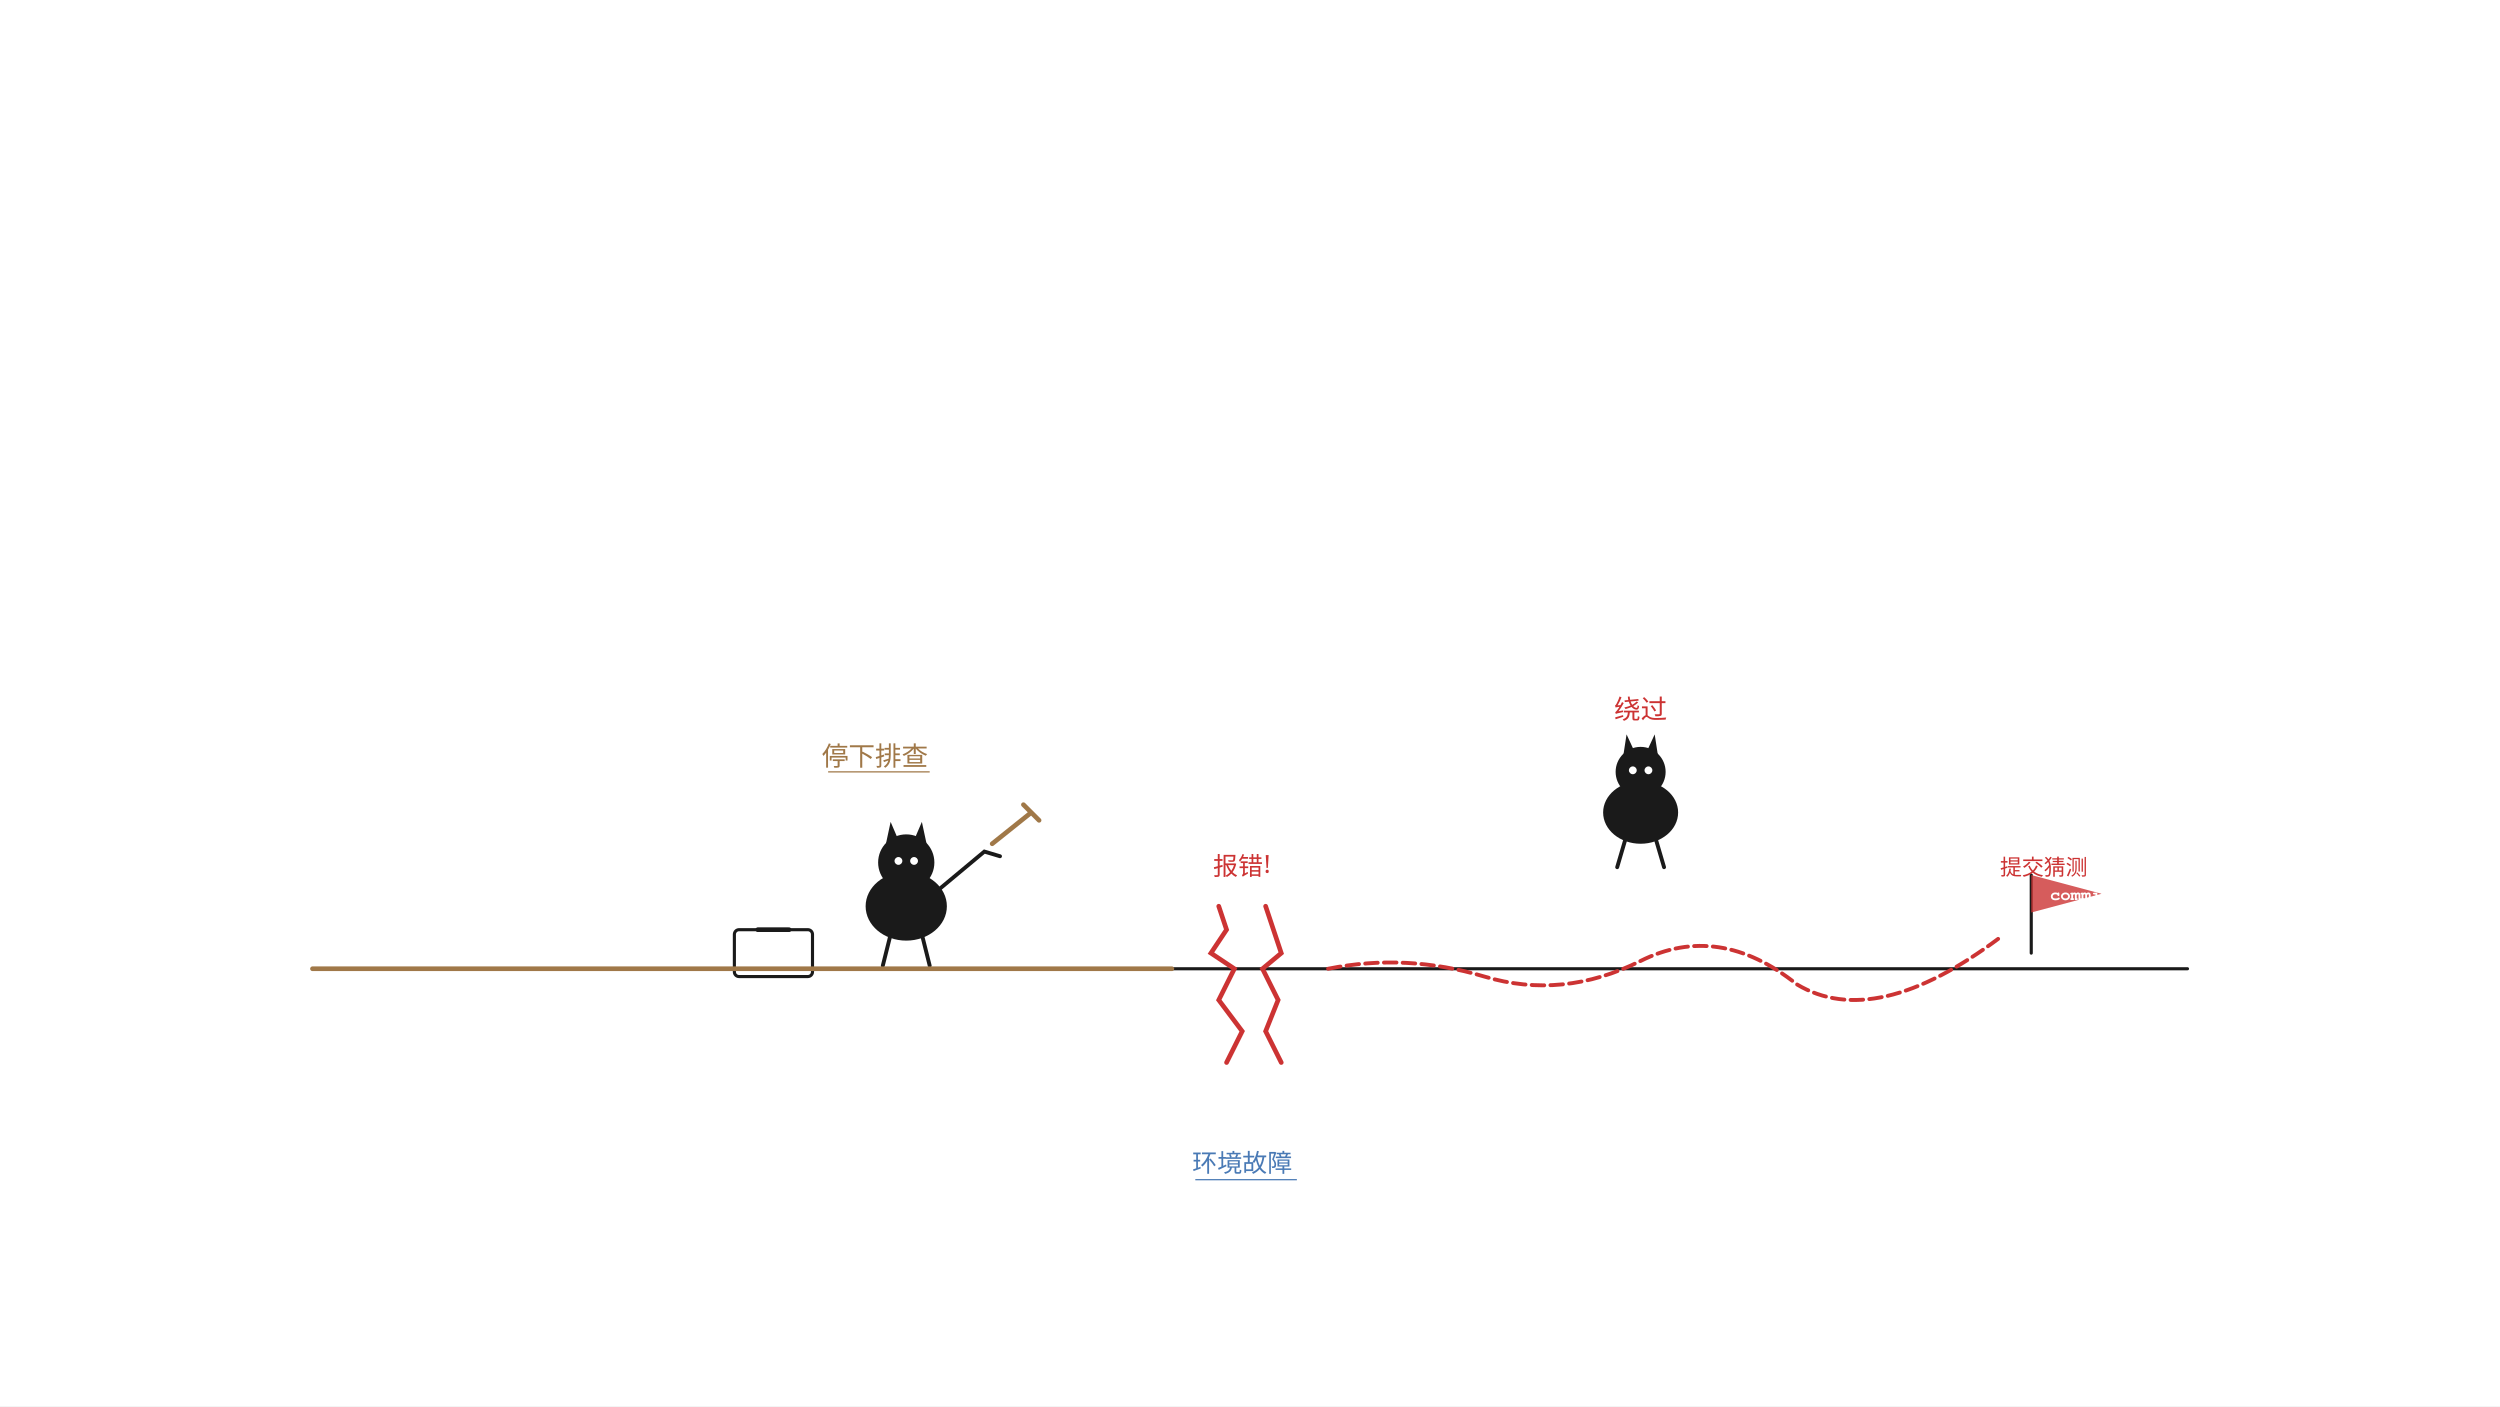
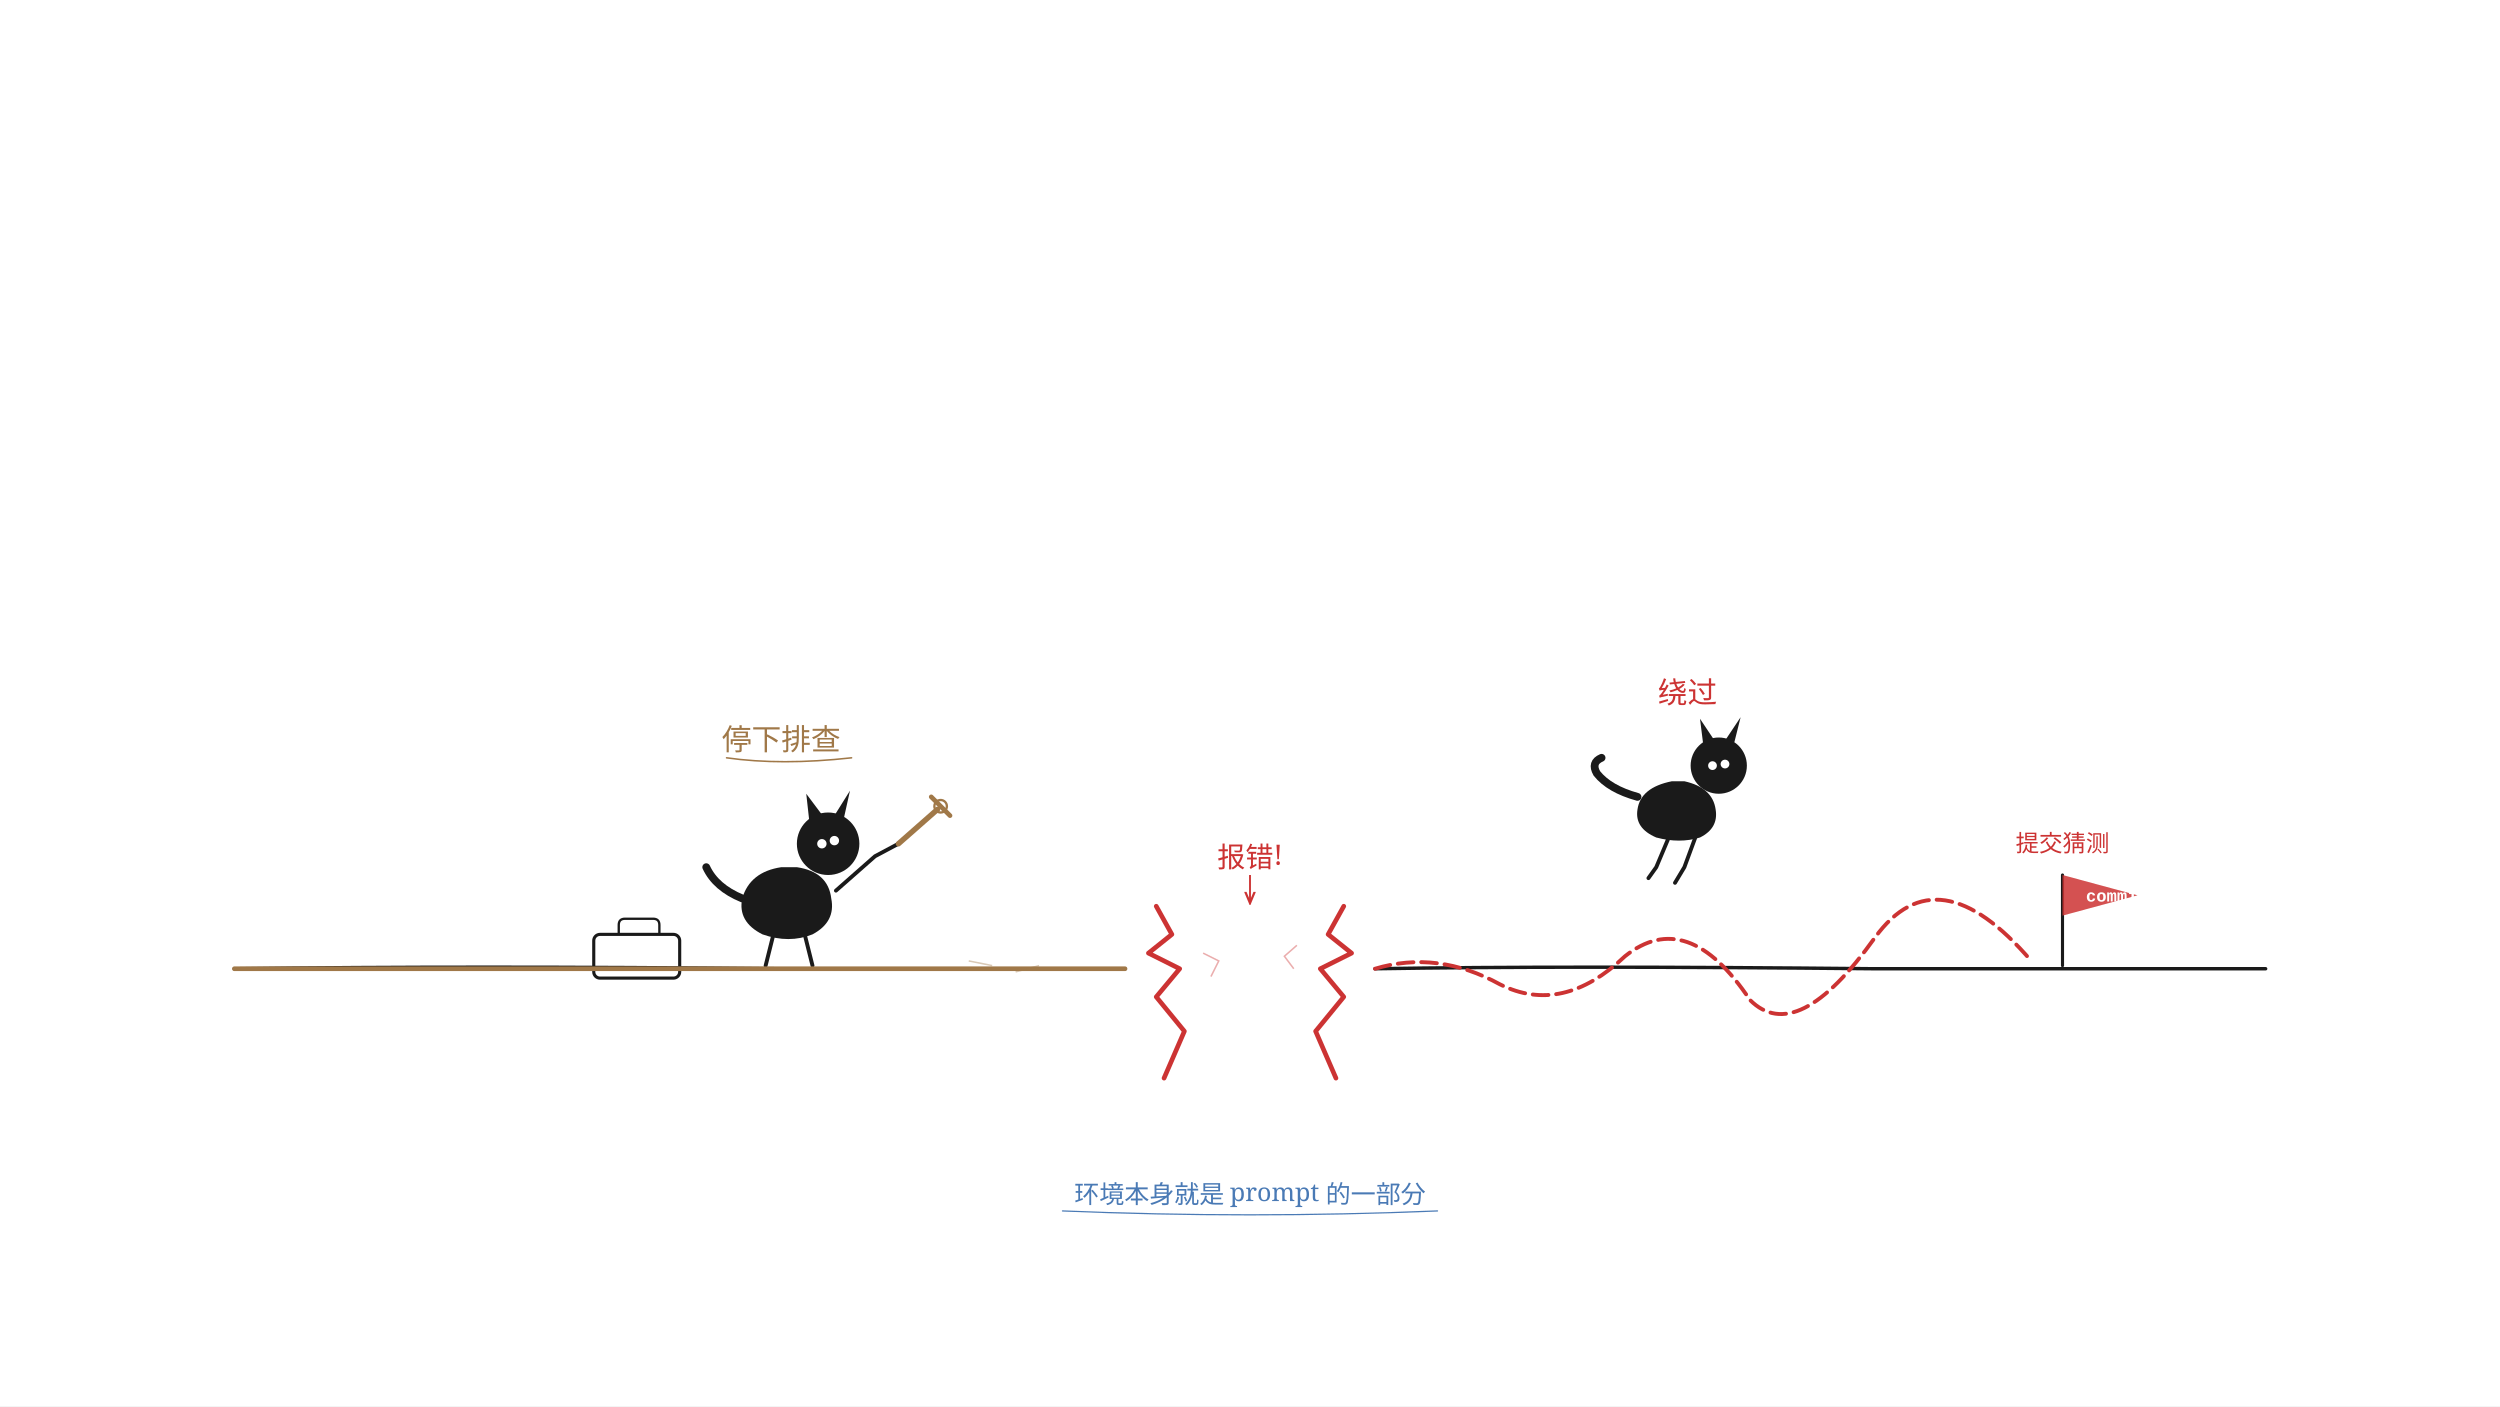
<svg xmlns="http://www.w3.org/2000/svg" viewBox="0 0 1600 900" width="1600" height="900">
  <rect width="1600" height="900" fill="#ffffff" />
-   <line x1="200" y1="620" x2="1400" y2="620" stroke="#1a1a1a" stroke-width="2" stroke-linecap="round" />
-   <path d="M 780 580 L 785 595 L 775 610 L 790 620 L 780 640 L 795 660 L 785 680" stroke="#cc3333" stroke-width="3" fill="none" stroke-linecap="round" />
-   <path d="M 810 580 L 815 595 L 820 610 L 808 620 L 818 640 L 810 660 L 820 680" stroke="#cc3333" stroke-width="3" fill="none" stroke-linecap="round" />
-   <ellipse cx="580" cy="580" rx="26" ry="22" fill="#1a1a1a" />
-   <circle cx="580" cy="552" r="18" fill="#1a1a1a" />
-   <polygon points="567,540 570,526 576,540" fill="#1a1a1a" />
-   <polygon points="593,540 590,526 584,540" fill="#1a1a1a" />
-   <circle cx="575" cy="551" r="2.5" fill="#ffffff" />
-   <circle cx="585" cy="551" r="2.5" fill="#ffffff" />
-   <path d="M 600 570 L 630 545 L 640 548" stroke="#1a1a1a" stroke-width="2.5" fill="none" stroke-linecap="round" />
-   <path d="M 635 540 L 660 520 M 655 515 L 665 525" stroke="#A07848" stroke-width="3" fill="none" stroke-linecap="round" />
-   <line x1="570" y1="598" x2="565" y2="618" stroke="#1a1a1a" stroke-width="2.5" stroke-linecap="round" />
-   <line x1="590" y1="598" x2="595" y2="618" stroke="#1a1a1a" stroke-width="2.5" stroke-linecap="round" />
-   <rect x="470" y="595" width="50" height="30" rx="3" fill="none" stroke="#1a1a1a" stroke-width="2" />
-   <line x1="485" y1="595" x2="505" y2="595" stroke="#1a1a1a" stroke-width="3" stroke-linecap="round" />
-   <path d="M 200 620 L 750 620" stroke="#A07848" stroke-width="3" fill="none" stroke-linecap="round" />
-   <ellipse cx="1050" cy="520" rx="24" ry="20" fill="#1a1a1a" />
-   <circle cx="1050" cy="494" r="16" fill="#1a1a1a" />
-   <polygon points="1039,483 1041,470 1047,483" fill="#1a1a1a" />
-   <polygon points="1061,483 1059,470 1053,483" fill="#1a1a1a" />
-   <circle cx="1045" cy="493" r="2.5" fill="#ffffff" />
-   <circle cx="1055" cy="493" r="2.5" fill="#ffffff" />
-   <line x1="1040" y1="538" x2="1035" y2="555" stroke="#1a1a1a" stroke-width="2.5" stroke-linecap="round" />
-   <line x1="1060" y1="538" x2="1065" y2="555" stroke="#1a1a1a" stroke-width="2.5" stroke-linecap="round" />
-   <path d="M 850 620 Q 900 610 950 625 Q 1000 640 1050 615 Q 1100 590 1150 630 Q 1200 660 1280 600" stroke="#cc3333" stroke-width="2.5" fill="none" stroke-dasharray="8 4" stroke-linecap="round" />
-   <line x1="1300" y1="560" x2="1300" y2="610" stroke="#1a1a1a" stroke-width="2" stroke-linecap="round" />
-   <path d="M 1300 560 L 1345 572 L 1300 584" fill="#cc3333" opacity="0.8" stroke="none" />
-   <text x="1312" y="576" font-family="Courier, monospace" font-size="11" fill="#ffffff" font-weight="700">commit</text>
-   <text x="560" y="490" text-anchor="middle" font-family="PingFang SC, STKaiti, serif" font-size="17" fill="#A07848">停下排查</text>
-   <path d="M 530 494 L 595 494" stroke="#A07848" stroke-width="0.8" fill="none" />
-   <text x="1050" y="460" text-anchor="middle" font-family="PingFang SC, STKaiti, serif" font-size="17" fill="#cc3333">绕过</text>
-   <text x="795" y="560" text-anchor="middle" font-family="PingFang SC, STKaiti, serif" font-size="16" fill="#cc3333">报错!</text>
-   <text x="1280" y="560" font-family="PingFang SC, STKaiti, serif" font-size="14" fill="#cc3333">提交猜测</text>
-   <text x="795" y="750" text-anchor="middle" font-family="PingFang SC, STKaiti, serif" font-size="16" fill="#4a7ab5">环境故障</text>
-   <path d="M 765 755 L 830 755" stroke="#4a7ab5" stroke-width="0.8" fill="none" />
+   <defs>
+     <marker id="arrowR" markerWidth="7" markerHeight="6" refX="6" refY="3" orient="auto">
+       <path d="M 0 0.5 L 6 3 L 0 5.5" fill="none" stroke="#cc3333" stroke-width="1.2" stroke-linecap="round" />
+     </marker>
+   </defs>
+   <path d="M 150 620 Q 300 618 500 620 L 720 620" stroke="#1a1a1a" stroke-width="2.2" fill="none" stroke-linecap="round" />
+   <path d="M 880 620 Q 1000 618 1200 620 L 1450 620" stroke="#1a1a1a" stroke-width="2.2" fill="none" stroke-linecap="round" />
+   <path d="M 740 580 L 750 598 L 735 610 L 755 620 L 740 638 L 758 660 L 745 690" stroke="#cc3333" stroke-width="3" fill="none" stroke-linecap="round" stroke-linejoin="round" />
+   <path d="M 860 580 L 850 598 L 865 610 L 845 620 L 860 638 L 842 660 L 855 690" stroke="#cc3333" stroke-width="3" fill="none" stroke-linecap="round" stroke-linejoin="round" />
+   <path d="M 770 610 L 780 615 L 775 625" stroke="#cc3333" stroke-width="1" fill="none" opacity="0.4" />
+   <path d="M 830 605 L 822 612 L 828 620" stroke="#cc3333" stroke-width="1" fill="none" opacity="0.4" />
+   <path d="M 500 555 Q 480 558 475 575 Q 472 590 488 598 Q 505 604 520 598 Q 535 590 532 575 Q 530 558 510 555 Z" fill="#1a1a1a" />
+   <circle cx="530" cy="540" r="20" fill="#1a1a1a" />
+   <path d="M 518 526 L 516 508 L 528 524" fill="#1a1a1a" />
+   <path d="M 540 524 L 544 506 L 534 522" fill="#1a1a1a" />
+   <circle cx="534" cy="538" r="3" fill="#ffffff" />
+   <circle cx="526" cy="540" r="3" fill="#ffffff" />
+   <path d="M 535 570 L 560 548 L 575 540" stroke="#1a1a1a" stroke-width="2.5" fill="none" stroke-linecap="round" />
+   <path d="M 575 540 L 600 518" stroke="#A07848" stroke-width="3.5" fill="none" stroke-linecap="round" />
+   <path d="M 596 510 L 608 522" stroke="#A07848" stroke-width="3" fill="none" stroke-linecap="round" />
+   <circle cx="602" cy="516" r="4" fill="none" stroke="#A07848" stroke-width="1.5" />
+   <line x1="495" y1="598" x2="490" y2="618" stroke="#1a1a1a" stroke-width="2.5" stroke-linecap="round" />
+   <line x1="515" y1="598" x2="520" y2="618" stroke="#1a1a1a" stroke-width="2.5" stroke-linecap="round" />
+   <path d="M 475 575 Q 458 568 452 555" stroke="#1a1a1a" stroke-width="5" fill="none" stroke-linecap="round" />
+   <rect x="380" y="598" width="55" height="28" rx="4" fill="none" stroke="#1a1a1a" stroke-width="2" />
+   <path d="M 396 598 L 396 592 Q 396 588 400 588 L 418 588 Q 422 588 422 592 L 422 598" stroke="#1a1a1a" stroke-width="1.5" fill="none" />
+   <path d="M 150 620 L 720 620" stroke="#A07848" stroke-width="3" fill="none" stroke-linecap="round" />
+   <path d="M 620 615 L 635 618" stroke="#A07848" stroke-width="1" opacity="0.4" />
+   <path d="M 650 622 L 665 618" stroke="#A07848" stroke-width="1" opacity="0.4" />
+   <path d="M 1070 500 Q 1050 504 1048 518 Q 1046 530 1060 536 Q 1075 540 1088 536 Q 1100 530 1098 518 Q 1096 504 1078 500 Z" fill="#1a1a1a" />
+   <circle cx="1100" cy="490" r="18" fill="#1a1a1a" />
+   <path d="M 1090 476 L 1088 460 L 1098 475" fill="#1a1a1a" />
+   <path d="M 1110 475 L 1114 459 L 1104 474" fill="#1a1a1a" />
+   <circle cx="1104" cy="489" r="2.8" fill="#ffffff" />
+   <circle cx="1096" cy="490" r="2.8" fill="#ffffff" />
+   <path d="M 1085 536 L 1078 555 L 1072 565" stroke="#1a1a1a" stroke-width="2.5" fill="none" stroke-linecap="round" />
+   <path d="M 1068 536 L 1060 555 L 1055 562" stroke="#1a1a1a" stroke-width="2.5" fill="none" stroke-linecap="round" />
+   <path d="M 1048 510 Q 1030 505 1022 495 Q 1018 488 1025 485" stroke="#1a1a1a" stroke-width="5" fill="none" stroke-linecap="round" />
+   <path d="M 880 620 Q 920 608 960 630 Q 1000 650 1040 612 Q 1080 580 1120 640 Q 1150 670 1200 600 Q 1240 545 1300 615" stroke="#cc3333" stroke-width="2.5" fill="none" stroke-dasharray="10 5" stroke-linecap="round" />
+   <line x1="1320" y1="560" x2="1320" y2="618" stroke="#1a1a1a" stroke-width="2" stroke-linecap="round" />
+   <path d="M 1320 560 L 1368 573 L 1320 586" fill="#cc3333" opacity="0.85" />
+   <text x="1335" y="577" font-family="'Courier New', monospace" font-size="11" fill="#ffffff" font-weight="700">commit</text>
+   <text x="500" y="480" text-anchor="middle" font-family="'PingFang SC', 'STKaiti', serif" font-size="19" fill="#A07848">停下排查</text>
+   <path d="M 465 485 Q 500 490 545 485" stroke="#A07848" stroke-width="1" fill="none" stroke-linecap="round" />
+   <text x="1080" y="450" text-anchor="middle" font-family="'PingFang SC', 'STKaiti', serif" font-size="19" fill="#cc3333">绕过</text>
+   <text x="800" y="555" text-anchor="middle" font-family="'PingFang SC', 'STKaiti', serif" font-size="18" fill="#cc3333">报错!</text>
+   <path d="M 800 560 L 800 578" stroke="#cc3333" stroke-width="1.2" fill="none" marker-end="url(#arrowR)" />
+   <text x="1320" y="545" text-anchor="middle" font-family="'PingFang SC', 'STKaiti', serif" font-size="15" fill="#cc3333">提交猜测</text>
+   <text x="800" y="770" text-anchor="middle" font-family="'PingFang SC', 'STKaiti', serif" font-size="16" fill="#4a7ab5">环境本身就是 prompt 的一部分</text>
+   <path d="M 680 775 Q 800 780 920 775" stroke="#4a7ab5" stroke-width="0.8" fill="none" stroke-linecap="round" />
</svg>
